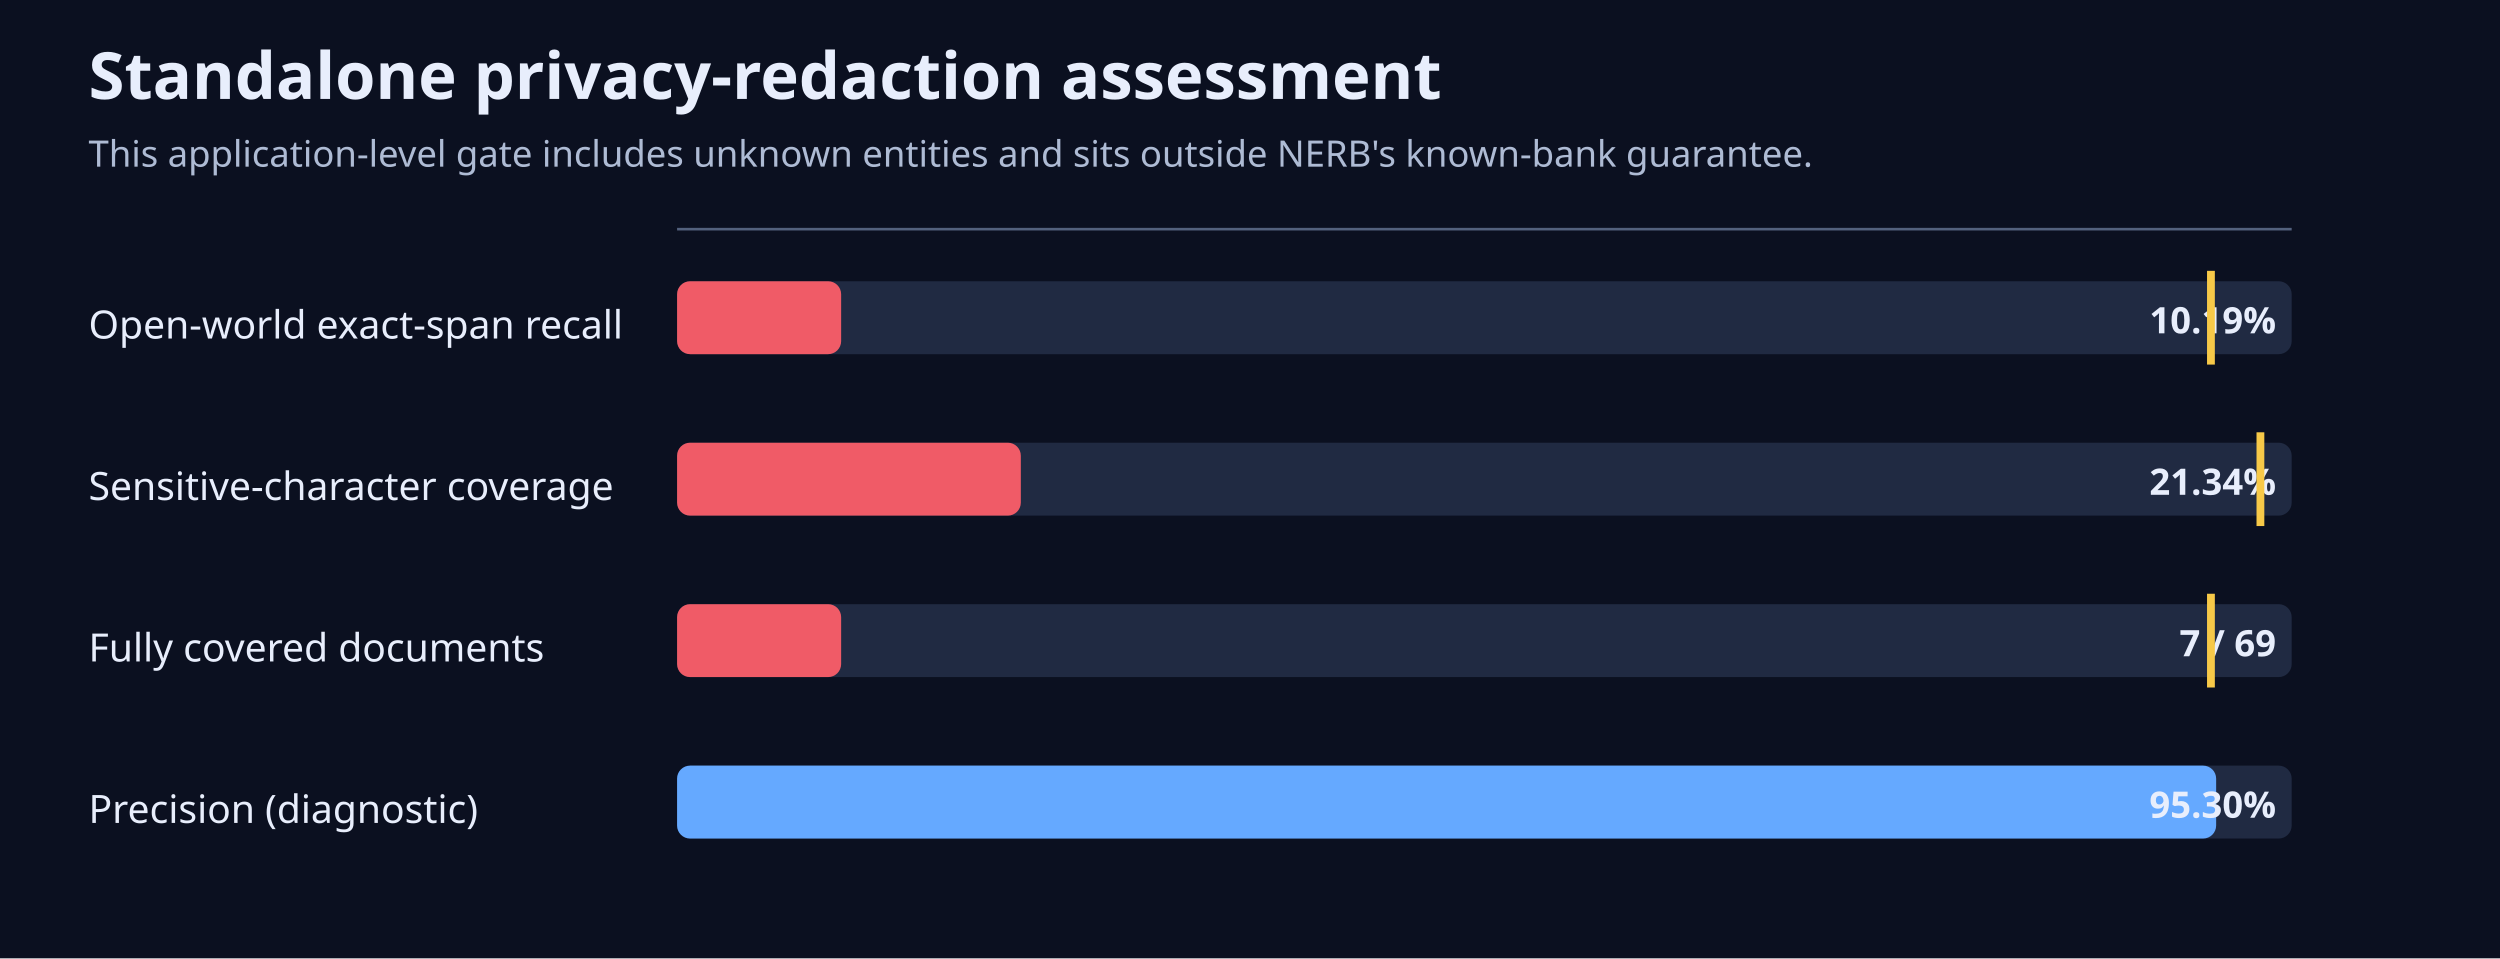
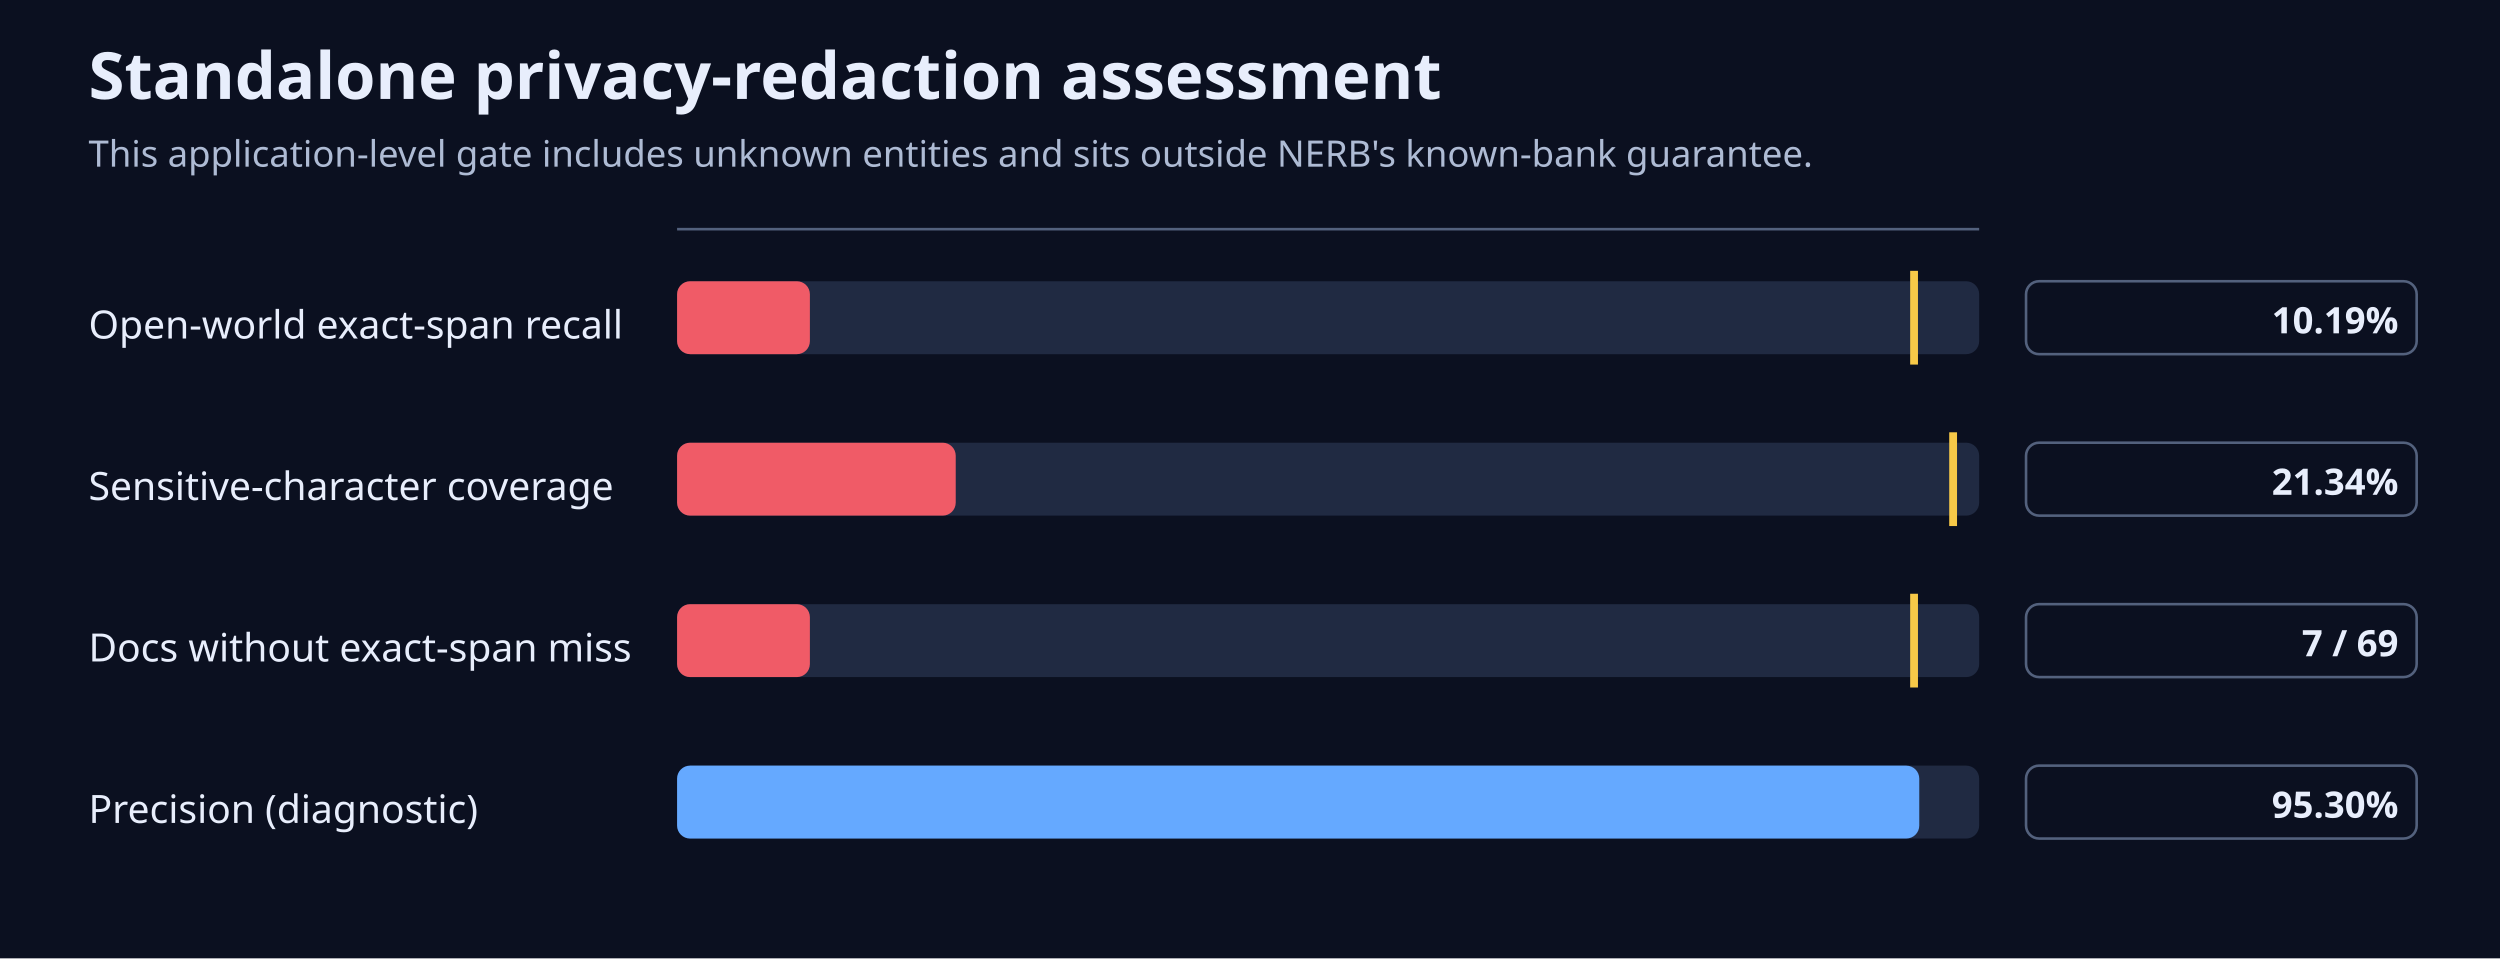
<svg xmlns="http://www.w3.org/2000/svg" viewBox="0 0 960 368" role="img" aria-labelledby="title desc">
  <rect width="100%" height="100%" fill="#0b1020" />
-   <style>text{font-family:ui-sans-serif,system-ui,sans-serif;fill:#e8eefc}.title{font-size:25px;font-weight:700}.sub{font-size:14px;fill:#aebbd4}.label{font-size:15px}.value{font-size:14px;font-weight:700}.axis{stroke:#53617d;stroke-width:1}.threshold{stroke:#f7c948;stroke-width:3}</style>
+   <style>text{font-family:ui-sans-serif,system-ui,sans-serif;fill:#e8eefc}.title{font-size:25px;font-weight:700}.sub{font-size:14px;fill:#aebbd4}.label{font-size:15px}.value{font-size:14px;font-weight:700}.value-bg{fill:#0b1020;stroke:#53617d;stroke-width:1}.axis{stroke:#53617d;stroke-width:1}.threshold{stroke:#f7c948;stroke-width:3}</style>
  <text class="title" x="34" y="38">Standalone privacy-redaction assessment</text>
  <text class="sub" x="34" y="64">This application-level gate includes unknown entities and sits outside NERB's known-bank guarantee.</text>
-   <line class="axis" x1="260" y1="88" x2="880" y2="88" />
+   <line class="axis" x1="260" y1="88" x2="760" y2="88" />
  <text class="label" x="34" y="130">Open-world exact-span recall</text>
-   <rect x="260" y="108" width="620" height="28" rx="5" fill="#202a42" />
-   <rect x="260" y="108" width="63" height="28" rx="5" fill="#f05b67" />
-   <text class="value" x="874" y="128" text-anchor="end">10.19%</text>
-   <line class="threshold" x1="849" y1="104" x2="849" y2="140" />
+   <rect x="260" y="108" width="500" height="28" rx="5" fill="#202a42" />
+   <rect x="260" y="108" width="51" height="28" rx="5" fill="#f05b67" />
+   <rect class="value-bg" x="778" y="108" width="150" height="28" rx="5" />
+   <text class="value" x="921" y="128" text-anchor="end">10.19%</text>
+   <line class="threshold" x1="735" y1="104" x2="735" y2="140" />
  <text class="label" x="34" y="192">Sensitive-character coverage</text>
-   <rect x="260" y="170" width="620" height="28" rx="5" fill="#202a42" />
-   <rect x="260" y="170" width="132" height="28" rx="5" fill="#f05b67" />
-   <text class="value" x="874" y="190" text-anchor="end">21.34%</text>
-   <line class="threshold" x1="868" y1="166" x2="868" y2="202" />
-   <text class="label" x="34" y="254">Fully covered documents</text>
-   <rect x="260" y="232" width="620" height="28" rx="5" fill="#202a42" />
-   <rect x="260" y="232" width="63" height="28" rx="5" fill="#f05b67" />
-   <text class="value" x="874" y="252" text-anchor="end">7 / 69</text>
-   <line class="threshold" x1="849" y1="228" x2="849" y2="264" />
+   <rect x="260" y="170" width="500" height="28" rx="5" fill="#202a42" />
+   <rect x="260" y="170" width="107" height="28" rx="5" fill="#f05b67" />
+   <rect class="value-bg" x="778" y="170" width="150" height="28" rx="5" />
+   <text class="value" x="921" y="190" text-anchor="end">21.34%</text>
+   <line class="threshold" x1="750" y1="166" x2="750" y2="202" />
+   <text class="label" x="34" y="254">Docs without exact-span miss</text>
+   <rect x="260" y="232" width="500" height="28" rx="5" fill="#202a42" />
+   <rect x="260" y="232" width="51" height="28" rx="5" fill="#f05b67" />
+   <rect class="value-bg" x="778" y="232" width="150" height="28" rx="5" />
+   <text class="value" x="921" y="252" text-anchor="end">7 / 69</text>
+   <line class="threshold" x1="735" y1="228" x2="735" y2="264" />
  <text class="label" x="34" y="316">Precision (diagnostic)</text>
-   <rect x="260" y="294" width="620" height="28" rx="5" fill="#202a42" />
-   <rect x="260" y="294" width="591" height="28" rx="5" fill="#65a9ff" />
-   <text class="value" x="874" y="314" text-anchor="end">95.30%</text>
+   <rect x="260" y="294" width="500" height="28" rx="5" fill="#202a42" />
+   <rect x="260" y="294" width="477" height="28" rx="5" fill="#65a9ff" />
+   <rect class="value-bg" x="778" y="294" width="150" height="28" rx="5" />
+   <text class="value" x="921" y="314" text-anchor="end">95.30%</text>
</svg>
